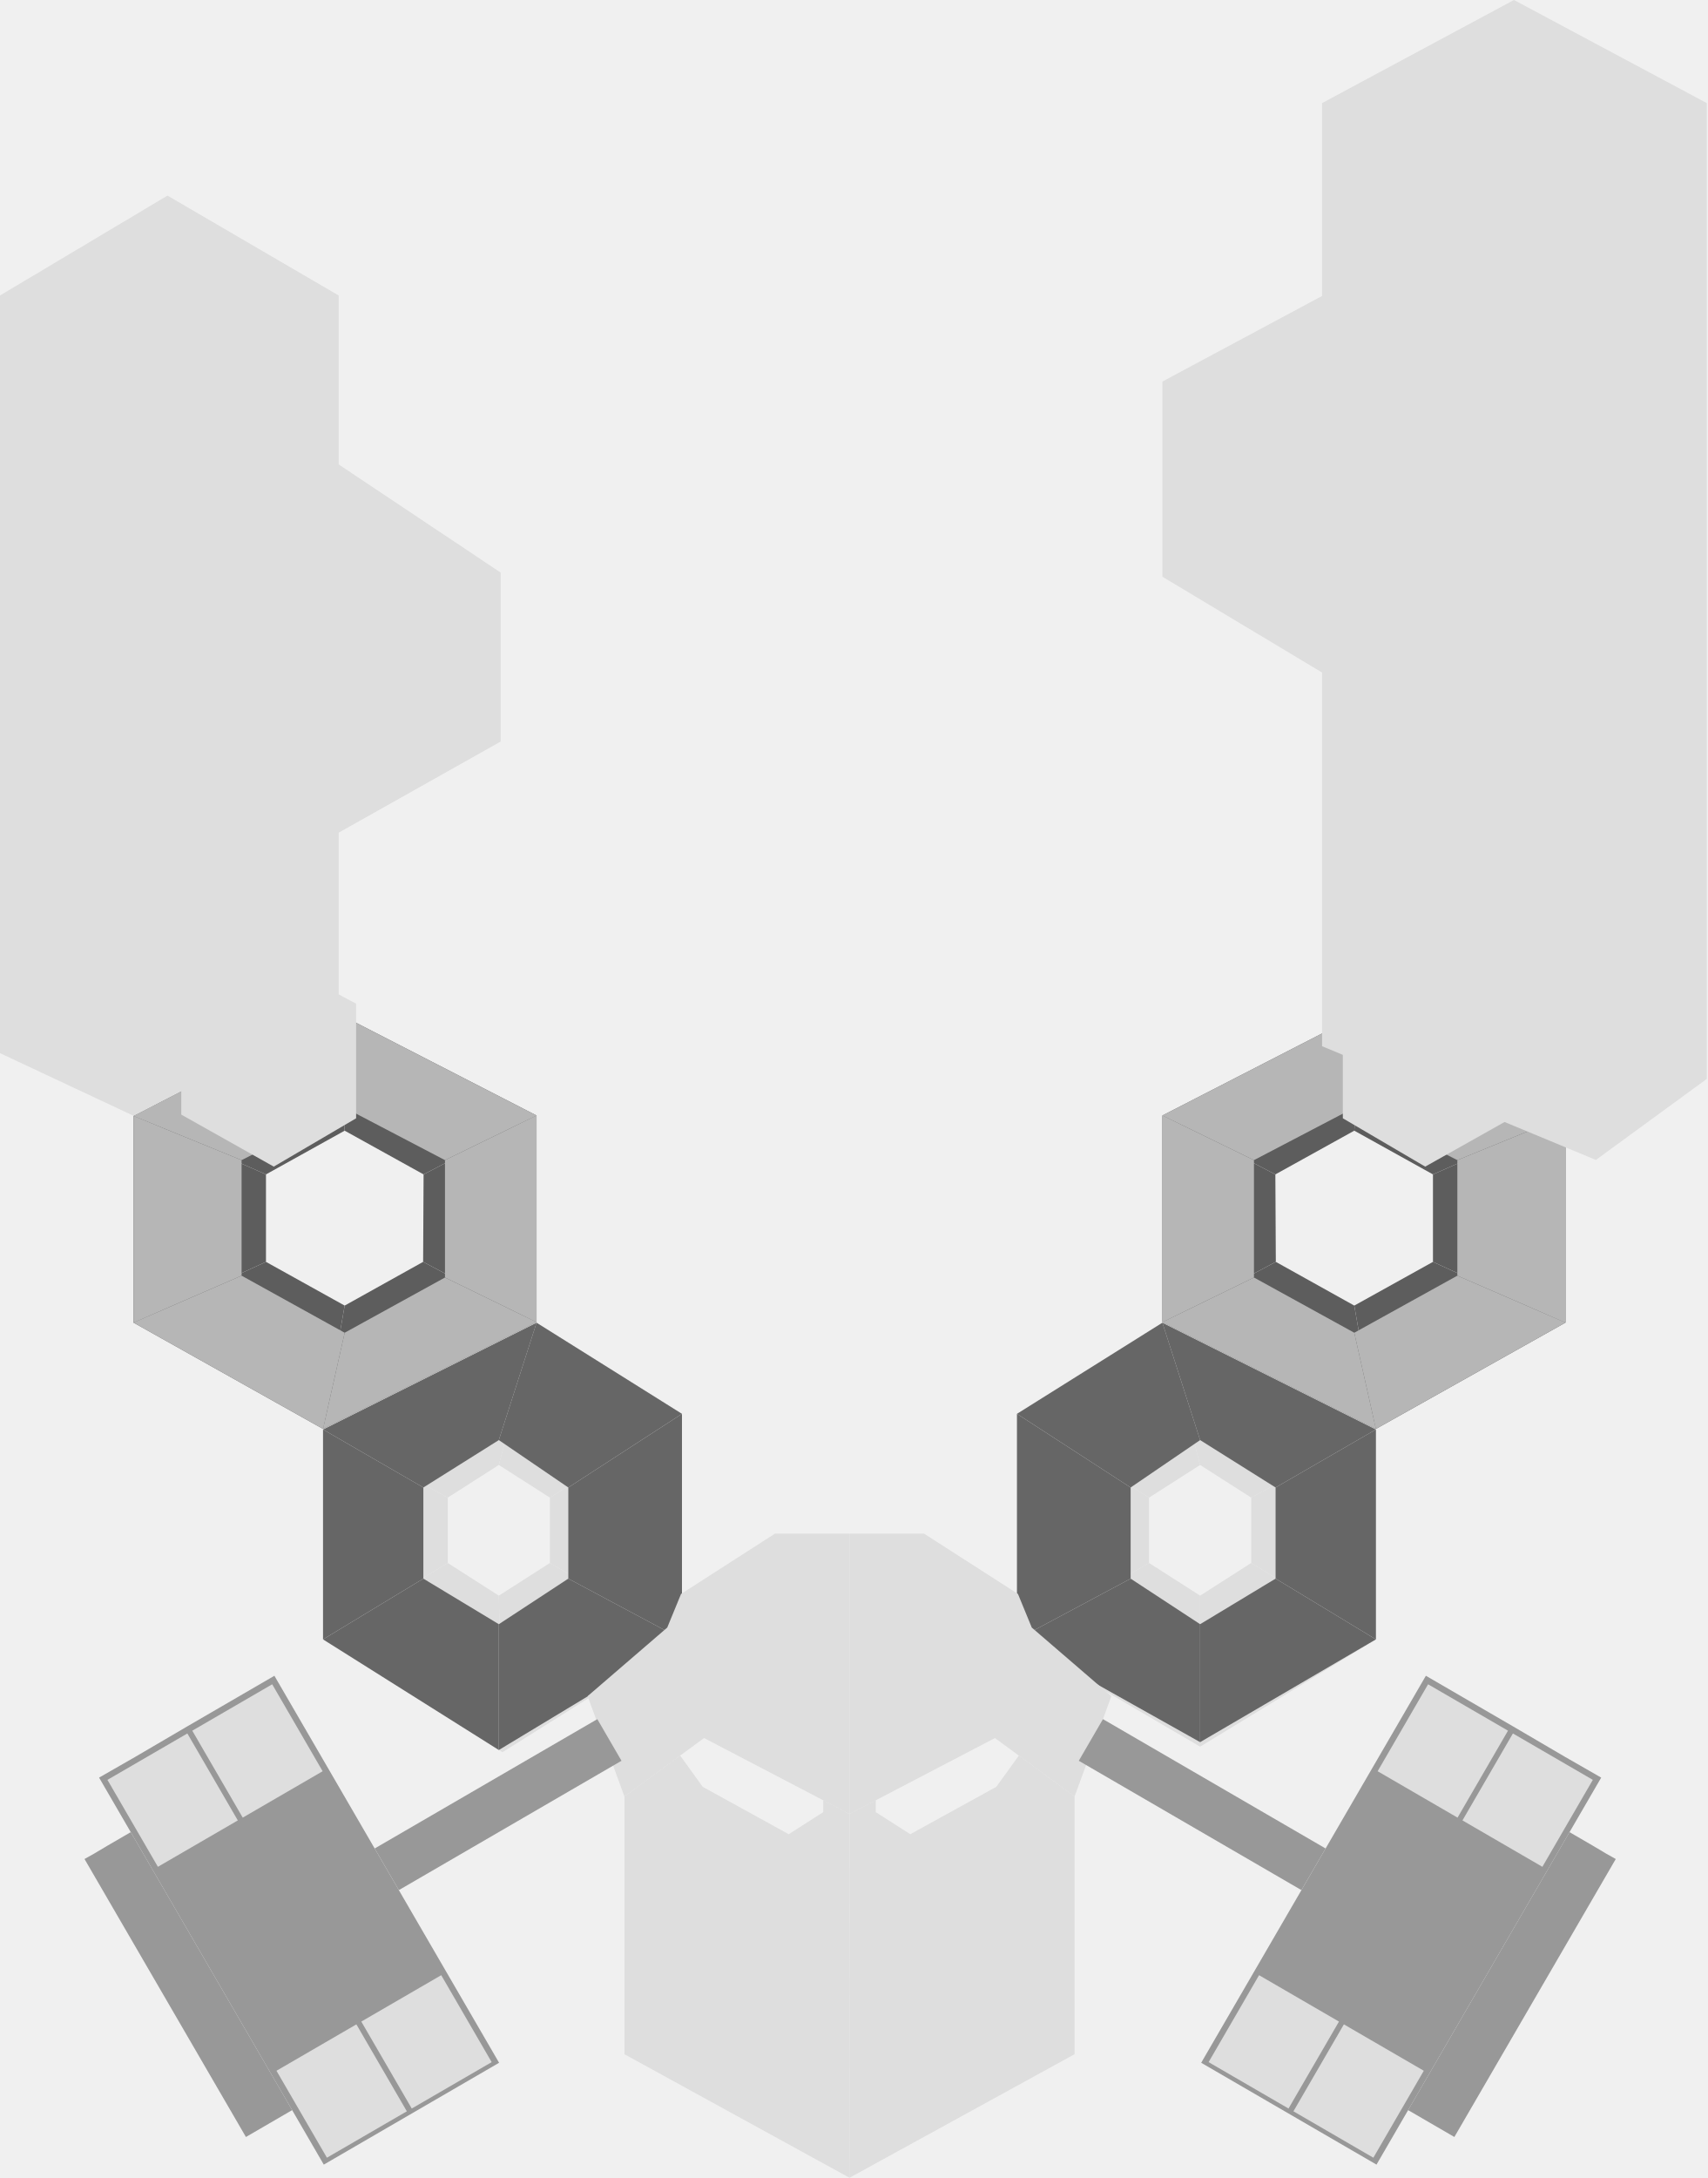
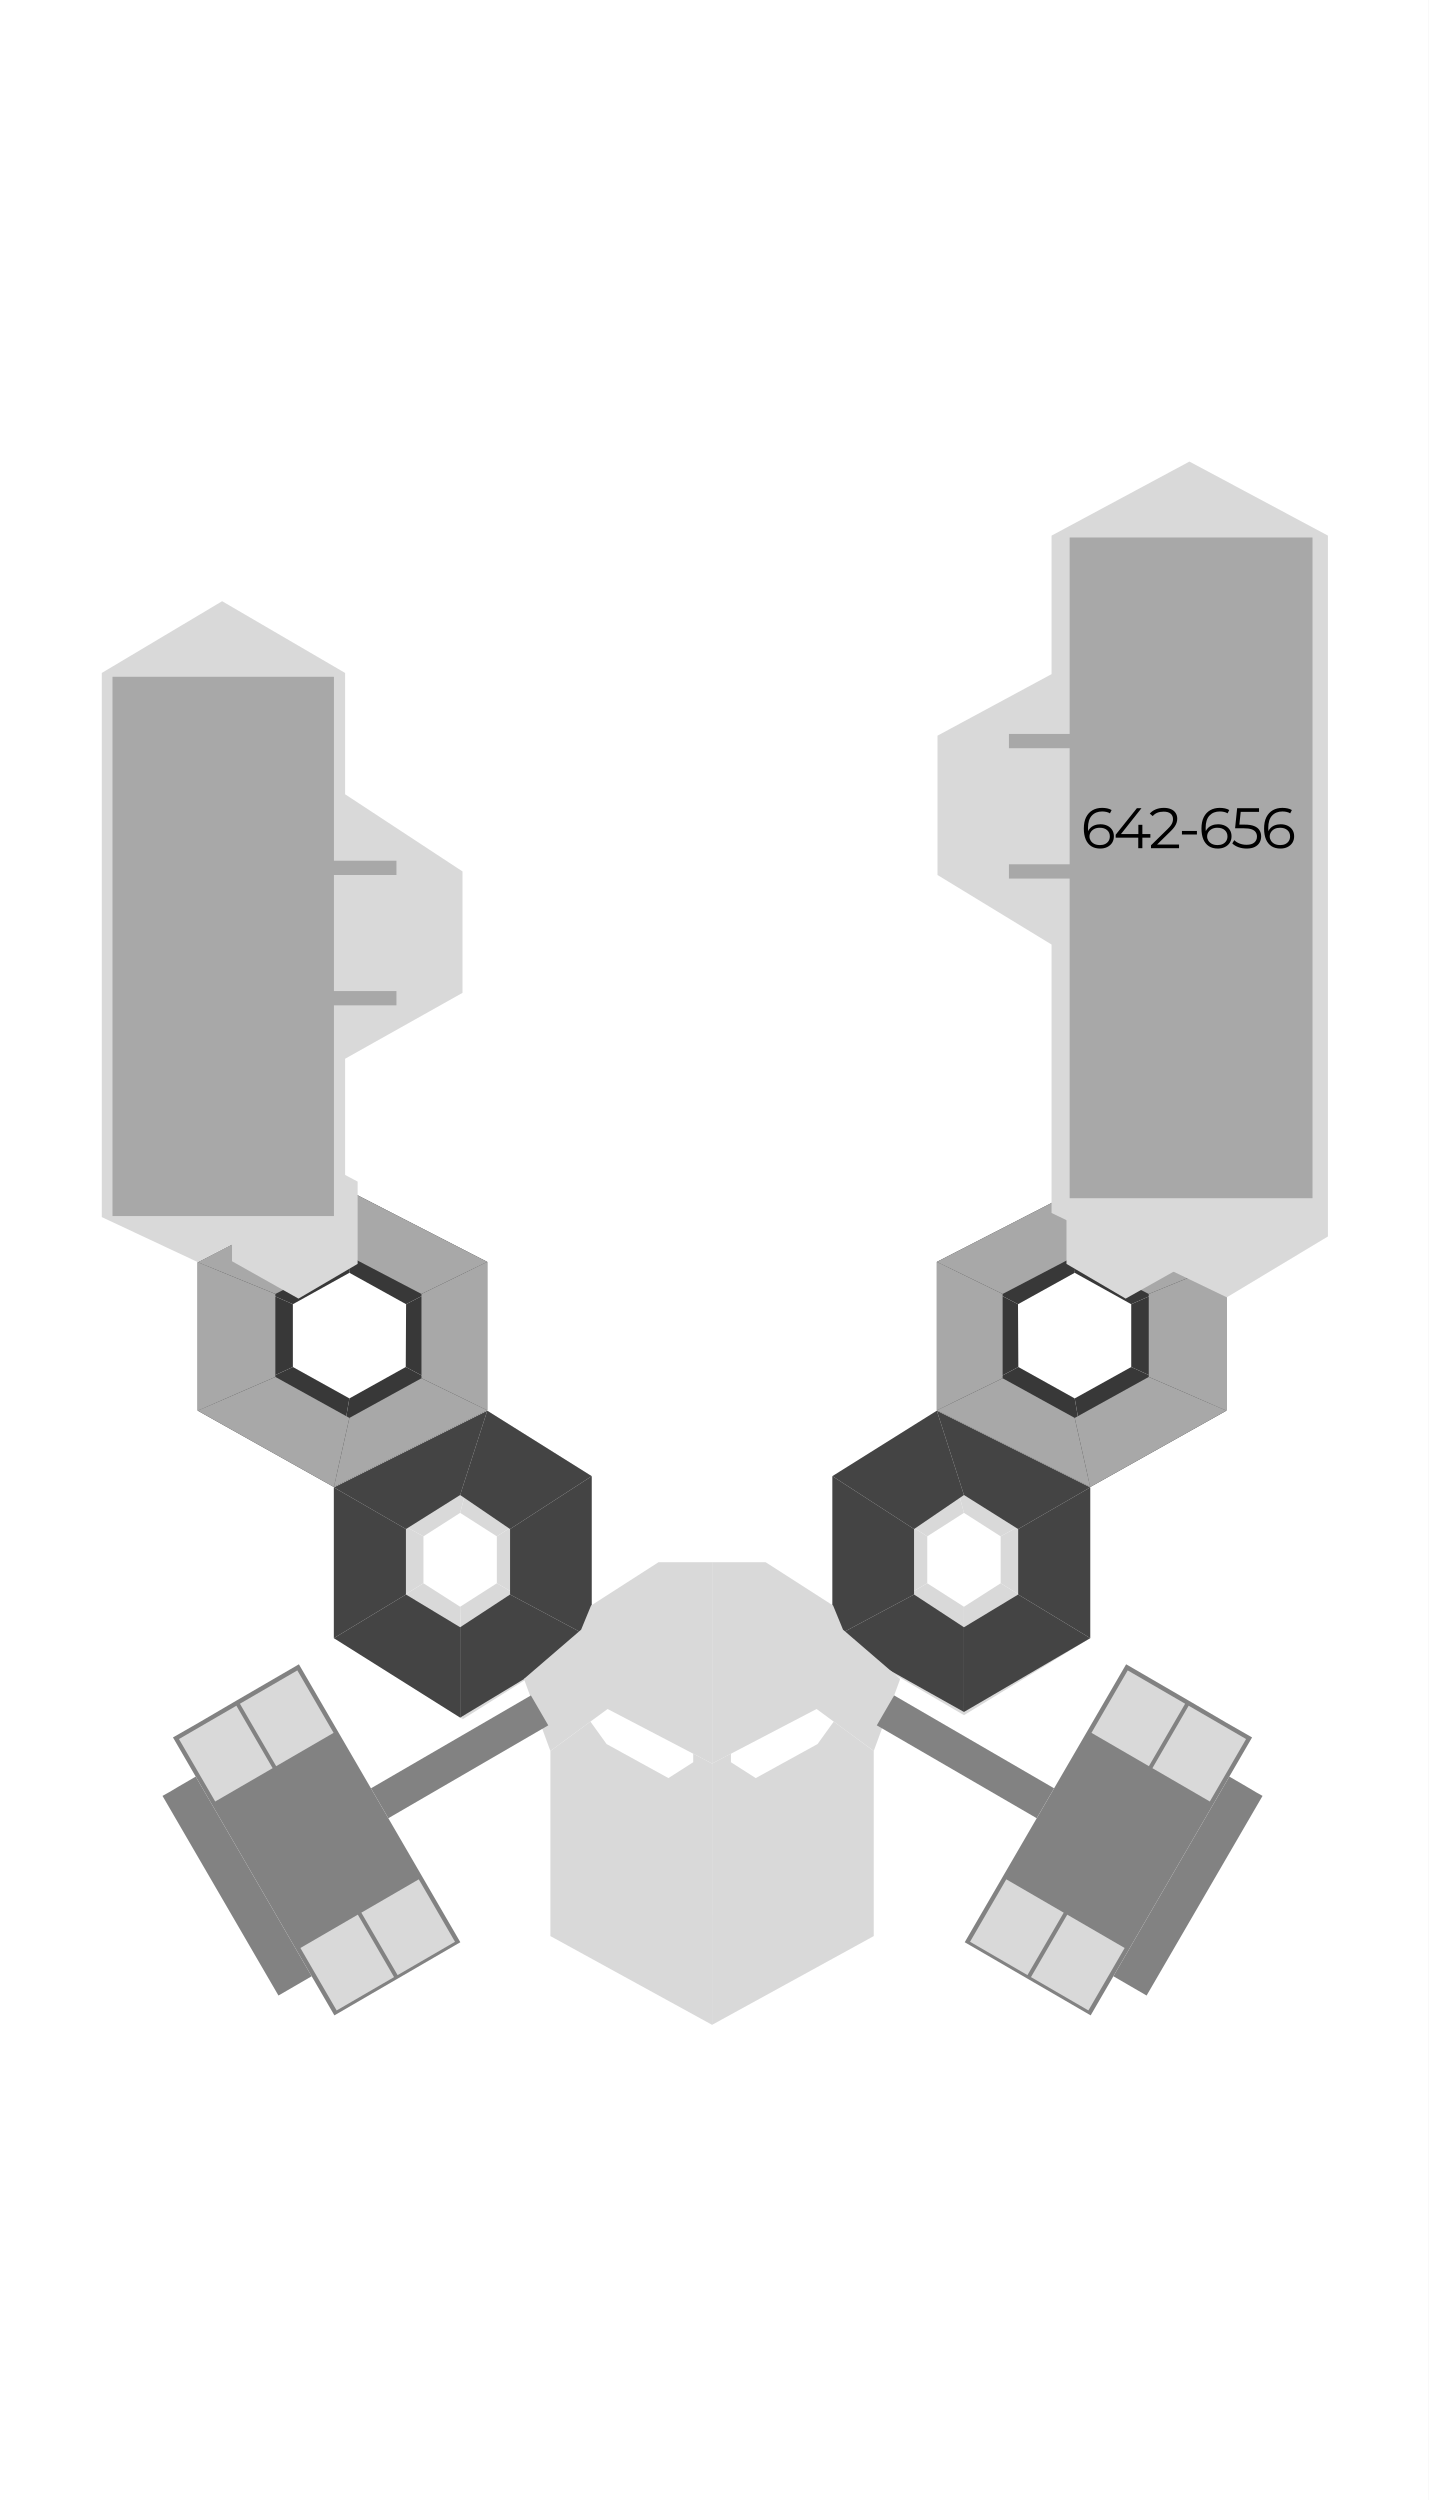
- <svg xmlns="http://www.w3.org/2000/svg" width="687" height="876" viewBox="0 0 687 876" fill="none">
-   <g opacity="0.8">
-     <path d="M482.814 641.781L503.363 628.637L553.532 659.368L482.814 702.5V641.781Z" fill="#D9D9D9" />
-     <path d="M503.363 628.635L503.363 602.347L553.532 574.95V659.368L503.363 628.635Z" fill="#D9D9D9" />
-     <path d="M503.363 602.349L482.814 589.205L467.633 532L553.532 574.95L503.363 602.349Z" fill="#D9D9D9" />
-     <path d="M482.814 641.781L462.264 628.637L409.133 659.368L482.814 702.5V641.781Z" fill="#D9D9D9" />
-     <path d="M462.264 628.637L462.264 602.349L409.133 568.655L409.133 659.368L462.264 628.637Z" fill="#D9D9D9" />
-     <path d="M482.814 589.205L462.264 602.349L409.133 568.655L467.633 532L482.814 589.205Z" fill="#D9D9D9" />
-     <path d="M544.832 525.112L576.489 507.525L629.805 531.961L553.533 574.726L544.832 525.112Z" fill="#383838" />
-     <path d="M576.489 507.525V472.35L629.805 448.839V531.961L576.489 507.525Z" fill="#383838" />
-     <path d="M576.489 472.35L544.832 454.763L548.719 407L629.805 448.839L576.489 472.35Z" fill="#383838" />
-     <path d="M544.832 525.112L513.267 507.524L467.633 531.776L553.533 574.726L544.832 525.112Z" fill="#383838" />
-     <path d="M513.267 507.524L513.082 472.35L467.633 448.654V531.776L513.267 507.524Z" fill="#383838" />
-     <path d="M544.832 454.763L513.082 472.35L467.633 448.654L548.719 407L544.832 454.763Z" fill="#383838" />
-     <path d="M544.832 536.034L586.3 513.078L629.805 531.961L553.533 574.726L544.832 536.034Z" fill="#A8A8A8" />
-     <path d="M586.3 513.078V466.611L629.805 448.839V531.961L586.3 513.078Z" fill="#A8A8A8" />
-     <path d="M586.3 466.611L544.832 445.507L548.719 407L629.805 448.839L586.3 466.611Z" fill="#A8A8A8" />
-     <path d="M544.832 536.034L504.474 513.819L467.633 531.776L553.533 574.726L544.832 536.034Z" fill="#A8A8A8" />
-     <path d="M504.474 513.819V466.611L467.633 448.654V531.776L504.474 513.819Z" fill="#A8A8A8" />
-     <path d="M544.832 445.507L504.474 466.611L467.633 448.654L548.719 407L544.832 445.507Z" fill="#A8A8A8" />
-     <path d="M138.661 525.112L107.004 507.525L53.687 531.961L129.96 574.726L138.661 525.112Z" fill="#383838" />
-     <path d="M107.004 507.525V472.35L53.687 448.839V531.961L107.004 507.525Z" fill="#383838" />
-     <path d="M107.004 472.35L138.661 454.763L134.773 407L53.687 448.839L107.004 472.35Z" fill="#383838" />
-     <path d="M138.661 525.112L170.225 507.524L215.859 531.776L129.96 574.726L138.661 525.112Z" fill="#383838" />
-     <path d="M170.225 507.524L170.41 472.35L215.859 448.654V531.776L170.225 507.524Z" fill="#383838" />
-     <path d="M138.661 454.763L170.41 472.35L215.859 448.654L134.773 407L138.661 454.763Z" fill="#383838" />
-     <path d="M138.661 536.034L97.192 513.078L53.687 531.961L129.96 574.726L138.661 536.034Z" fill="#A8A8A8" />
-     <path d="M97.192 513.078V466.611L53.687 448.839V531.961L97.192 513.078Z" fill="#A8A8A8" />
-     <path d="M97.192 466.611L138.661 445.507L134.773 407L53.687 448.839L97.192 466.611Z" fill="#A8A8A8" />
-     <path d="M138.661 536.034L179.018 513.819L215.859 531.776L129.96 574.726L138.661 536.034Z" fill="#A8A8A8" />
-     <path d="M179.018 513.819V466.611L215.859 448.654V531.776L179.018 513.819Z" fill="#A8A8A8" />
-     <path d="M138.661 445.507L179.018 466.611L215.859 448.654L134.773 407L138.661 445.507Z" fill="#A8A8A8" />
-     <path d="M200.679 641.781L180.129 628.637L129.96 659.368L202.16 704.724L200.679 641.781Z" fill="#D9D9D9" />
-     <path d="M180.129 628.635L180.129 602.347L129.96 574.95V659.368L180.129 628.635Z" fill="#D9D9D9" />
-     <path d="M180.129 602.349L200.679 589.205L215.859 532L129.96 574.95L180.129 602.349Z" fill="#D9D9D9" />
-     <path d="M200.679 641.781L221.228 628.637L274.36 659.368L202.16 704.724L200.679 641.781Z" fill="#D9D9D9" />
-     <path d="M221.228 628.637L221.228 602.349L274.359 568.655L274.36 659.368L221.228 628.637Z" fill="#D9D9D9" />
-     <path d="M200.679 589.205L221.228 602.349L274.359 568.655L215.859 532L200.679 589.205Z" fill="#D9D9D9" />
-     <path d="M200.679 653.259L170.318 634.931L129.96 659.368L200.679 703.86V653.259Z" fill="#444444" />
-     <path d="M170.318 634.931V598.276L129.96 574.95V659.368L170.318 634.931Z" fill="#444444" />
-     <path d="M170.318 598.276L200.679 579.208L215.859 532L129.96 574.95L170.318 598.276Z" fill="#444444" />
-     <path d="M200.679 653.259L228.633 634.931L274.36 659.368L200.679 703.86V653.259Z" fill="#444444" />
-     <path d="M228.633 634.931V598.276L274.359 568.655L274.36 659.368L228.633 634.931Z" fill="#444444" />
-     <path d="M200.679 579.208L228.633 598.276L274.359 568.655L215.859 532L200.679 579.208Z" fill="#444444" />
-     <path d="M482.814 653.259L513.175 634.931L553.532 659.368L482.814 700.697V653.259Z" fill="#444444" />
-     <path d="M513.175 634.931V598.276L553.532 574.95V659.368L513.175 634.931Z" fill="#444444" />
-     <path d="M513.175 598.276L482.814 579.208L467.633 532L553.532 574.95L513.175 598.276Z" fill="#444444" />
-     <path d="M482.814 653.259L454.859 634.931L409.133 659.368L482.814 700.697V653.259Z" fill="#444444" />
-     <path d="M454.859 634.931V598.276L409.133 568.655L409.133 659.368L454.859 634.931Z" fill="#444444" />
-     <path d="M482.814 579.208L454.859 598.276L409.133 568.655L467.633 532L482.814 579.208Z" fill="#444444" />
-     <path d="M442.641 694.23L436.532 710.707L522.853 760.524L611.26 812.645L649.058 747.869L630.551 737.123L643.521 714.914L573.563 673.781L532.429 744.109L442.641 694.23Z" fill="#F0F0F0" />
-     <path d="M436.532 710.707L442.641 694.23L532.429 744.109L621.476 794.951L583.996 859.912L565.482 849.178L552.637 871.459L482.209 831.136L522.853 760.524L436.532 710.707Z" fill="#F0F0F0" />
-     <path d="M239.926 691.823L246.776 710.336L160.473 760.524L72.066 812.645L34.268 747.869L52.776 737.122L39.806 714.913L109.764 673.78L150.897 744.108L239.926 691.823Z" fill="#F0F0F0" />
-     <path d="M246.776 710.336L239.926 691.823L150.897 744.108L61.85 794.951L99.33 859.912L117.844 849.177L130.689 871.459L201.117 831.136L160.473 760.524L246.776 710.336Z" fill="#F0F0F0" />
-     <path d="M143.273 403.684L143.273 449.781L110.135 469.219L72.924 448.3V402.573L105.877 383.875L143.273 403.684Z" fill="#D9D9D9" />
-     <path d="M540.226 403.684V449.781L573.364 469.219L610.575 448.3V402.573L577.622 383.875L540.226 403.684Z" fill="#D9D9D9" />
-     <path d="M0 118.852L67.387 78.679L136.254 118.852V186.794L201.419 230.299V298.241L136.254 334.896V406.171L53.687 448.75L0 423.573V118.852Z" fill="#D9D9D9" />
-     <path d="M531.873 41.469L609.071 0L686.64 41.469V433.94L642.024 466.522L531.873 420.796V270.472L467.633 231.965V153.471L531.873 119.037V41.469Z" fill="#D9D9D9" />
-     <path d="M282.69 718.667L317.309 737.735L331.194 728.849V724.036L341.746 729.589L341.773 875.913L251.219 826.21V722.555L273.619 706.078L282.69 718.667Z" fill="#D9D9D9" />
-     <path d="M311.755 616.846H341.746V729.589L283.246 699.043L251.219 722.555L236.408 682.197L268.435 654.613L273.989 641.098L311.755 616.846Z" fill="#D9D9D9" />
-     <path d="M400.829 718.667L366.21 737.735L352.325 728.849V724.036L341.773 729.589L341.746 875.913L432.301 826.21V722.555L409.9 706.078L400.829 718.667Z" fill="#D9D9D9" />
-     <path d="M371.764 616.846H341.773V729.589L400.274 699.043L432.301 722.555L447.111 682.197L415.084 654.613L409.53 641.098L371.764 616.846Z" fill="#D9D9D9" />
-     <path d="M52.606 736.894L117.539 848.699L98.933 859.505L34 747.7L37.822 745.558L43.303 742.297L52.606 736.894Z" fill="#828282" />
-     <path d="M240.302 691.446L250.028 708.193L160.462 760.21L150.736 743.463L240.302 691.446Z" fill="#828282" />
-     <path d="M110.389 674L200.788 829.654L130.26 870.614L39.861 714.96L54.266 706.703L75.125 694.48L110.389 674Z" fill="#828282" />
-     <path d="M111.225 832.866L143.377 814.206L163.673 849.178L131.521 867.837L111.225 832.866Z" fill="#D9D9D9" />
-     <path d="M145.353 813.086L177.506 794.426L197.801 829.398L165.649 848.057L145.353 813.086Z" fill="#D9D9D9" />
-     <path d="M43.225 715.866L75.377 697.206L95.673 732.178L63.521 750.837L43.225 715.866Z" fill="#D9D9D9" />
-     <path d="M77.353 696.086L109.506 677.426L129.801 712.398L97.649 731.057L77.353 696.086Z" fill="#D9D9D9" />
-     <path d="M631.422 736.894L566.489 848.699L585.096 859.505L650.028 747.7L646.207 745.558L640.725 742.297L631.422 736.894Z" fill="#828282" />
-     <path d="M443.726 691.446L434 708.193L523.566 760.21L533.292 743.463L443.726 691.446Z" fill="#828282" />
-     <path d="M573.639 674L483.241 829.654L553.769 870.614L644.167 714.96L629.763 706.703L608.903 694.48L573.639 674Z" fill="#828282" />
-     <path d="M572.801 832.866L540.649 814.206L520.353 849.178L552.505 867.837L572.801 832.866Z" fill="#D9D9D9" />
-     <path d="M538.673 813.086L506.521 794.426L486.225 829.398L518.377 848.057L538.673 813.086Z" fill="#D9D9D9" />
-     <path d="M640.801 715.866L608.649 697.206L588.353 732.178L620.505 750.837L640.801 715.866Z" fill="#D9D9D9" />
-     <path d="M606.673 696.086L574.521 677.426L554.225 712.398L586.377 731.057L606.673 696.086Z" fill="#D9D9D9" />
-   </g>
+ <svg xmlns="http://www.w3.org/2000/svg" width="800" height="1400" viewBox="0 0 800 1400" fill="none">
+   <rect width="800" height="1400" fill="white" />
+   <path d="M539.814 899.781L560.363 886.637L610.532 917.368L539.814 960.5V899.781Z" fill="#D9D9D9" />
+   <path d="M560.363 886.635L560.363 860.347L610.532 832.95V917.368L560.363 886.635Z" fill="#D9D9D9" />
+   <path d="M560.363 860.349L539.814 847.205L524.633 790L610.532 832.95L560.363 860.349Z" fill="#D9D9D9" />
+   <path d="M539.814 899.781L519.264 886.637L466.133 917.368L539.814 960.5V899.781Z" fill="#D9D9D9" />
+   <path d="M519.264 886.637L519.264 860.349L466.133 826.655L466.133 917.368L519.264 886.637Z" fill="#D9D9D9" />
+   <path d="M539.814 847.205L519.264 860.349L466.133 826.655L524.633 790L539.814 847.205Z" fill="#D9D9D9" />
+   <path d="M601.832 783.112L633.489 765.525L686.806 789.961L610.533 832.726L601.832 783.112Z" fill="#383838" />
+   <path d="M633.489 765.525V730.35L686.806 706.839V789.961L633.489 765.525Z" fill="#383838" />
+   <path d="M633.489 730.35L601.832 712.763L605.72 665L686.806 706.839L633.489 730.35Z" fill="#383838" />
+   <path d="M601.832 783.112L570.268 765.524L524.634 789.776L610.533 832.726L601.832 783.112Z" fill="#383838" />
+   <path d="M570.268 765.524L570.082 730.35L524.634 706.654V789.776L570.268 765.524Z" fill="#383838" />
+   <path d="M601.832 712.763L570.082 730.35L524.634 706.654L605.72 665L601.832 712.763Z" fill="#383838" />
+   <path d="M601.832 794.034L643.301 771.078L686.806 789.961L610.533 832.726L601.832 794.034Z" fill="#A8A8A8" />
+   <path d="M643.301 771.078V724.611L686.806 706.839V789.961L643.301 771.078Z" fill="#A8A8A8" />
+   <path d="M643.301 724.611L601.832 703.507L605.72 665L686.806 706.839L643.301 724.611Z" fill="#A8A8A8" />
+   <path d="M601.832 794.034L561.474 771.819L524.634 789.776L610.533 832.726L601.832 794.034Z" fill="#A8A8A8" />
+   <path d="M561.474 771.819V724.611L524.634 706.654V789.776L561.474 771.819Z" fill="#A8A8A8" />
+   <path d="M601.832 703.507L561.474 724.611L524.634 706.654L605.72 665L601.832 703.507Z" fill="#A8A8A8" />
+   <path d="M195.661 783.112L164.004 765.525L110.687 789.961L186.96 832.726L195.661 783.112Z" fill="#383838" />
+   <path d="M164.004 765.525V730.35L110.687 706.839V789.961L164.004 765.525Z" fill="#383838" />
+   <path d="M164.004 730.35L195.661 712.763L191.773 665L110.687 706.839L164.004 730.35Z" fill="#383838" />
+   <path d="M195.661 783.112L227.225 765.524L272.859 789.776L186.96 832.726L195.661 783.112Z" fill="#383838" />
+   <path d="M227.225 765.524L227.41 730.35L272.859 706.654V789.776L227.225 765.524Z" fill="#383838" />
+   <path d="M195.661 712.763L227.41 730.35L272.859 706.654L191.773 665L195.661 712.763Z" fill="#383838" />
+   <path d="M195.661 794.034L154.192 771.078L110.687 789.961L186.96 832.726L195.661 794.034Z" fill="#A8A8A8" />
+   <path d="M154.192 771.078V724.611L110.687 706.839V789.961L154.192 771.078Z" fill="#A8A8A8" />
+   <path d="M154.192 724.611L195.661 703.507L191.773 665L110.687 706.839L154.192 724.611Z" fill="#A8A8A8" />
+   <path d="M195.661 794.034L236.018 771.819L272.859 789.776L186.96 832.726L195.661 794.034Z" fill="#A8A8A8" />
+   <path d="M236.018 771.819V724.611L272.859 706.654V789.776L236.018 771.819Z" fill="#A8A8A8" />
+   <path d="M195.661 703.507L236.018 724.611L272.859 706.654L191.773 665L195.661 703.507Z" fill="#A8A8A8" />
+   <path d="M257.679 899.781L237.129 886.637L186.96 917.368L259.16 962.724L257.679 899.781Z" fill="#D9D9D9" />
+   <path d="M237.129 886.635L237.129 860.347L186.96 832.95V917.368L237.129 886.635Z" fill="#D9D9D9" />
+   <path d="M237.129 860.349L257.679 847.205L272.859 790L186.96 832.95L237.129 860.349Z" fill="#D9D9D9" />
+   <path d="M257.679 899.781L278.228 886.637L331.36 917.368L259.16 962.724L257.679 899.781Z" fill="#D9D9D9" />
+   <path d="M278.228 886.637L278.228 860.349L331.359 826.655L331.36 917.368L278.228 886.637Z" fill="#D9D9D9" />
+   <path d="M257.679 847.205L278.228 860.349L331.359 826.655L272.859 790L257.679 847.205Z" fill="#D9D9D9" />
+   <path d="M257.679 911.259L227.318 892.931L186.96 917.368L257.679 961.86V911.259Z" fill="#444444" />
+   <path d="M227.318 892.931V856.276L186.96 832.95V917.368L227.318 892.931Z" fill="#444444" />
+   <path d="M227.318 856.276L257.679 837.208L272.859 790L186.96 832.95L227.318 856.276Z" fill="#444444" />
+   <path d="M257.679 911.259L285.633 892.931L331.36 917.368L257.679 961.86V911.259Z" fill="#444444" />
+   <path d="M285.633 892.931V856.276L331.359 826.655L331.36 917.368L285.633 892.931Z" fill="#444444" />
+   <path d="M257.679 837.208L285.633 856.276L331.359 826.655L272.859 790L257.679 837.208Z" fill="#444444" />
+   <path d="M539.814 911.259L570.175 892.931L610.532 917.368L539.814 958.697V911.259Z" fill="#444444" />
+   <path d="M570.175 892.931V856.276L610.532 832.95V917.368L570.175 892.931Z" fill="#444444" />
+   <path d="M570.175 856.276L539.814 837.208L524.633 790L610.532 832.95L570.175 856.276Z" fill="#444444" />
+   <path d="M539.814 911.259L511.86 892.931L466.133 917.368L539.814 958.697V911.259Z" fill="#444444" />
+   <path d="M511.86 892.931V856.276L466.133 826.655L466.133 917.368L511.86 892.931Z" fill="#444444" />
+   <path d="M539.814 837.208L511.86 856.276L466.133 826.655L524.633 790L539.814 837.208Z" fill="#444444" />
+   <path d="M200.273 661.684L200.273 707.781L167.135 727.219L129.924 706.3V660.573L162.877 641.875L200.273 661.684Z" fill="#D9D9D9" />
+   <path d="M597.226 661.684V707.781L630.364 727.219L667.575 706.3V660.573L634.622 641.875L597.226 661.684Z" fill="#D9D9D9" />
+   <path d="M57 376.852L124.387 336.679L193.254 376.852V444.794L259 488V556L193.254 592.896V664.171L110.687 706.75L57 681.573V376.852Z" fill="#D9D9D9" />
+   <path d="M588.873 299.946L666.071 258.477L743.64 299.946V692.417L687 726.5L588.873 679.273V528.949L525 490V411.977L588.873 377.515V299.946Z" fill="#D9D9D9" />
+   <path d="M339.69 976.667L374.309 995.735L388.194 986.849V982.036L398.746 987.589L398.773 1133.91L308.219 1084.21V980.555L330.619 964.078L339.69 976.667Z" fill="#D9D9D9" />
+   <path d="M368.755 874.846H398.746V987.589L340.246 957.043L308.219 980.555L293.408 940.197L325.435 912.613L330.989 899.098L368.755 874.846Z" fill="#D9D9D9" />
+   <path d="M457.829 976.667L423.21 995.735L409.325 986.849V982.036L398.773 987.589L398.746 1133.91L489.301 1084.21V980.555L466.9 964.078L457.829 976.667Z" fill="#D9D9D9" />
+   <path d="M428.764 874.846H398.773V987.589L457.274 957.043L489.301 980.555L504.111 940.197L472.084 912.613L466.53 899.098L428.764 874.846Z" fill="#D9D9D9" />
+   <path d="M109.606 994.894L174.539 1106.7L155.933 1117.5L91 1005.7L94.822 1003.56L100.303 1000.3L109.606 994.894Z" fill="#828282" />
+   <path d="M297.302 949.446L307.028 966.193L217.462 1018.21L207.736 1001.46L297.302 949.446Z" fill="#828282" />
+   <path d="M167.389 932L257.788 1087.65L187.26 1128.61L96.861 972.96L111.266 964.703L132.125 952.48L167.389 932Z" fill="#828282" />
+   <path d="M168.225 1090.87L200.377 1072.21L220.673 1107.18L188.521 1125.84L168.225 1090.87Z" fill="#D9D9D9" />
+   <path d="M202.353 1071.09L234.506 1052.43L254.801 1087.4L222.649 1106.06L202.353 1071.09Z" fill="#D9D9D9" />
+   <path d="M100.225 973.866L132.377 955.206L152.673 990.178L120.521 1008.84L100.225 973.866Z" fill="#D9D9D9" />
+   <path d="M134.353 954.086L166.506 935.426L186.801 970.398L154.649 989.057L134.353 954.086Z" fill="#D9D9D9" />
+   <path d="M688.422 994.894L623.489 1106.7L642.096 1117.5L707.028 1005.7L703.207 1003.56L697.725 1000.3L688.422 994.894Z" fill="#828282" />
+   <path d="M500.726 949.446L491 966.193L580.566 1018.21L590.292 1001.46L500.726 949.446Z" fill="#828282" />
+   <path d="M630.639 932L540.241 1087.65L610.769 1128.61L701.167 972.96L686.763 964.703L665.903 952.48L630.639 932Z" fill="#828282" />
+   <path d="M629.801 1090.87L597.649 1072.21L577.353 1107.18L609.505 1125.84L629.801 1090.87Z" fill="#D9D9D9" />
+   <path d="M595.673 1071.09L563.521 1052.43L543.225 1087.4L575.377 1106.06L595.673 1071.09Z" fill="#D9D9D9" />
+   <path d="M697.801 973.866L665.649 955.206L645.353 990.178L677.505 1008.84L697.801 973.866Z" fill="#D9D9D9" />
+   <path d="M663.673 954.086L631.521 935.426L611.225 970.398L643.377 989.057L663.673 954.086Z" fill="#D9D9D9" />
+   <path d="M63 379H187V681H63V379Z" fill="#A8A8A8" />
+   <path d="M175 555H222V563H175V555Z" fill="#A8A8A8" />
+   <path d="M175 482H222V490H175V482Z" fill="#A8A8A8" />
+   <path d="M599 301H735V671H599V301Z" fill="#A8A8A8" />
+   <path d="M612 484H565V492H612V484Z" fill="#A8A8A8" />
+   <path d="M612 411H565V419H612V411Z" fill="#A8A8A8" />
+   <path d="M616.125 475.192C614.141 475.192 612.467 474.755 611.101 473.88C609.736 472.984 608.701 471.704 607.997 470.04C607.293 468.355 606.941 466.339 606.941 463.992C606.941 461.453 607.368 459.331 608.221 457.624C609.096 455.896 610.301 454.595 611.837 453.72C613.373 452.845 615.155 452.408 617.181 452.408C618.184 452.408 619.144 452.504 620.061 452.696C620.979 452.888 621.789 453.197 622.493 453.624L621.565 455.48C620.989 455.096 620.328 454.829 619.581 454.68C618.835 454.509 618.045 454.424 617.213 454.424C614.803 454.424 612.872 455.192 611.421 456.728C609.992 458.264 609.277 460.557 609.277 463.608C609.277 464.077 609.299 464.664 609.341 465.368C609.405 466.051 609.533 466.733 609.725 467.416L608.925 466.808C609.16 465.699 609.619 464.76 610.301 463.992C610.984 463.203 611.837 462.605 612.861 462.2C613.885 461.795 615.005 461.592 616.221 461.592C617.715 461.592 619.027 461.869 620.157 462.424C621.288 462.979 622.173 463.757 622.813 464.76C623.453 465.763 623.773 466.947 623.773 468.312C623.773 469.699 623.443 470.915 622.781 471.96C622.12 472.984 621.203 473.784 620.029 474.36C618.877 474.915 617.576 475.192 616.125 475.192ZM616.029 473.24C617.096 473.24 618.035 473.048 618.845 472.664C619.677 472.259 620.328 471.693 620.797 470.968C621.267 470.221 621.501 469.357 621.501 468.376C621.501 466.904 620.989 465.731 619.965 464.856C618.963 463.981 617.597 463.544 615.869 463.544C614.717 463.544 613.715 463.757 612.861 464.184C612.008 464.611 611.336 465.197 610.845 465.944C610.355 466.669 610.109 467.501 610.109 468.44C610.109 469.251 610.333 470.029 610.781 470.776C611.229 471.501 611.891 472.099 612.765 472.568C613.661 473.016 614.749 473.24 616.029 473.24Z" fill="black" />
+   <path d="M624.777 469.112V467.448L636.649 452.6H639.209L627.433 467.448L626.185 467.064H644.201V469.112H624.777ZM637.417 475V469.112L637.481 467.064V461.88H639.721V475H637.417Z" fill="black" />
+   <path d="M644.559 475V473.368L653.871 464.248C654.725 463.416 655.365 462.691 655.791 462.072C656.218 461.432 656.506 460.835 656.655 460.28C656.805 459.725 656.879 459.203 656.879 458.712C656.879 457.411 656.431 456.387 655.535 455.64C654.661 454.893 653.359 454.52 651.631 454.52C650.308 454.52 649.135 454.723 648.111 455.128C647.109 455.533 646.244 456.163 645.519 457.016L643.887 455.608C644.762 454.584 645.882 453.795 647.247 453.24C648.613 452.685 650.138 452.408 651.823 452.408C653.338 452.408 654.65 452.653 655.759 453.144C656.869 453.613 657.722 454.307 658.319 455.224C658.938 456.141 659.247 457.219 659.247 458.456C659.247 459.181 659.141 459.896 658.927 460.6C658.735 461.304 658.373 462.051 657.839 462.84C657.327 463.608 656.57 464.483 655.567 465.464L647.023 473.848L646.383 472.952H660.271V475H644.559Z" fill="black" />
+   <path d="M661.889 467.32V465.336H670.273V467.32H661.889Z" fill="black" />
+   <path d="M682.005 475.192C680.021 475.192 678.347 474.755 676.981 473.88C675.616 472.984 674.581 471.704 673.877 470.04C673.173 468.355 672.821 466.339 672.821 463.992C672.821 461.453 673.248 459.331 674.101 457.624C674.976 455.896 676.181 454.595 677.717 453.72C679.253 452.845 681.035 452.408 683.061 452.408C684.064 452.408 685.024 452.504 685.941 452.696C686.859 452.888 687.669 453.197 688.373 453.624L687.445 455.48C686.869 455.096 686.208 454.829 685.461 454.68C684.715 454.509 683.925 454.424 683.093 454.424C680.683 454.424 678.752 455.192 677.301 456.728C675.872 458.264 675.157 460.557 675.157 463.608C675.157 464.077 675.179 464.664 675.221 465.368C675.285 466.051 675.413 466.733 675.605 467.416L674.805 466.808C675.04 465.699 675.499 464.76 676.181 463.992C676.864 463.203 677.717 462.605 678.741 462.2C679.765 461.795 680.885 461.592 682.101 461.592C683.595 461.592 684.907 461.869 686.037 462.424C687.168 462.979 688.053 463.757 688.693 464.76C689.333 465.763 689.653 466.947 689.653 468.312C689.653 469.699 689.323 470.915 688.661 471.96C688 472.984 687.083 473.784 685.909 474.36C684.757 474.915 683.456 475.192 682.005 475.192ZM681.909 473.24C682.976 473.24 683.915 473.048 684.725 472.664C685.557 472.259 686.208 471.693 686.677 470.968C687.147 470.221 687.381 469.357 687.381 468.376C687.381 466.904 686.869 465.731 685.845 464.856C684.843 463.981 683.477 463.544 681.749 463.544C680.597 463.544 679.595 463.757 678.741 464.184C677.888 464.611 677.216 465.197 676.725 465.944C676.235 466.669 675.989 467.501 675.989 468.44C675.989 469.251 676.213 470.029 676.661 470.776C677.109 471.501 677.771 472.099 678.645 472.568C679.541 473.016 680.629 473.24 681.909 473.24Z" fill="black" />
+   <path d="M698.113 475.192C696.513 475.192 694.988 474.936 693.537 474.424C692.087 473.891 690.935 473.187 690.081 472.312L691.201 470.488C691.905 471.235 692.865 471.853 694.081 472.344C695.319 472.835 696.652 473.08 698.081 473.08C699.98 473.08 701.42 472.664 702.401 471.832C703.404 470.979 703.905 469.869 703.905 468.504C703.905 467.544 703.671 466.723 703.201 466.04C702.753 465.336 701.985 464.792 700.897 464.408C699.809 464.024 698.316 463.832 696.417 463.832H691.649L692.801 452.6H705.057V454.648H693.729L694.913 453.528L693.921 462.936L692.737 461.784H696.929C699.191 461.784 701.004 462.061 702.369 462.616C703.735 463.171 704.716 463.949 705.313 464.952C705.932 465.933 706.241 467.085 706.241 468.408C706.241 469.667 705.943 470.819 705.345 471.864C704.748 472.888 703.852 473.699 702.657 474.296C701.463 474.893 699.948 475.192 698.113 475.192Z" fill="black" />
+   <path d="M717.07 475.192C715.086 475.192 713.412 474.755 712.046 473.88C710.681 472.984 709.646 471.704 708.942 470.04C708.238 468.355 707.886 466.339 707.886 463.992C707.886 461.453 708.313 459.331 709.166 457.624C710.041 455.896 711.246 454.595 712.782 453.72C714.318 452.845 716.1 452.408 718.126 452.408C719.129 452.408 720.089 452.504 721.006 452.696C721.924 452.888 722.734 453.197 723.438 453.624L722.51 455.48C721.934 455.096 721.273 454.829 720.526 454.68C719.78 454.509 718.99 454.424 718.158 454.424C715.748 454.424 713.817 455.192 712.366 456.728C710.937 458.264 710.222 460.557 710.222 463.608C710.222 464.077 710.244 464.664 710.286 465.368C710.35 466.051 710.478 466.733 710.67 467.416L709.87 466.808C710.105 465.699 710.564 464.76 711.246 463.992C711.929 463.203 712.782 462.605 713.806 462.2C714.83 461.795 715.95 461.592 717.166 461.592C718.66 461.592 719.972 461.869 721.102 462.424C722.233 462.979 723.118 463.757 723.758 464.76C724.398 465.763 724.718 466.947 724.718 468.312C724.718 469.699 724.388 470.915 723.726 471.96C723.065 472.984 722.148 473.784 720.974 474.36C719.822 474.915 718.521 475.192 717.07 475.192ZM716.974 473.24C718.041 473.24 718.98 473.048 719.79 472.664C720.622 472.259 721.273 471.693 721.742 470.968C722.212 470.221 722.446 469.357 722.446 468.376C722.446 466.904 721.934 465.731 720.91 464.856C719.908 463.981 718.542 463.544 716.814 463.544C715.662 463.544 714.66 463.757 713.806 464.184C712.953 464.611 712.281 465.197 711.79 465.944C711.3 466.669 711.054 467.501 711.054 468.44C711.054 469.251 711.278 470.029 711.726 470.776C712.174 471.501 712.836 472.099 713.71 472.568C714.606 473.016 715.694 473.24 716.974 473.24Z" fill="black" />
</svg>
